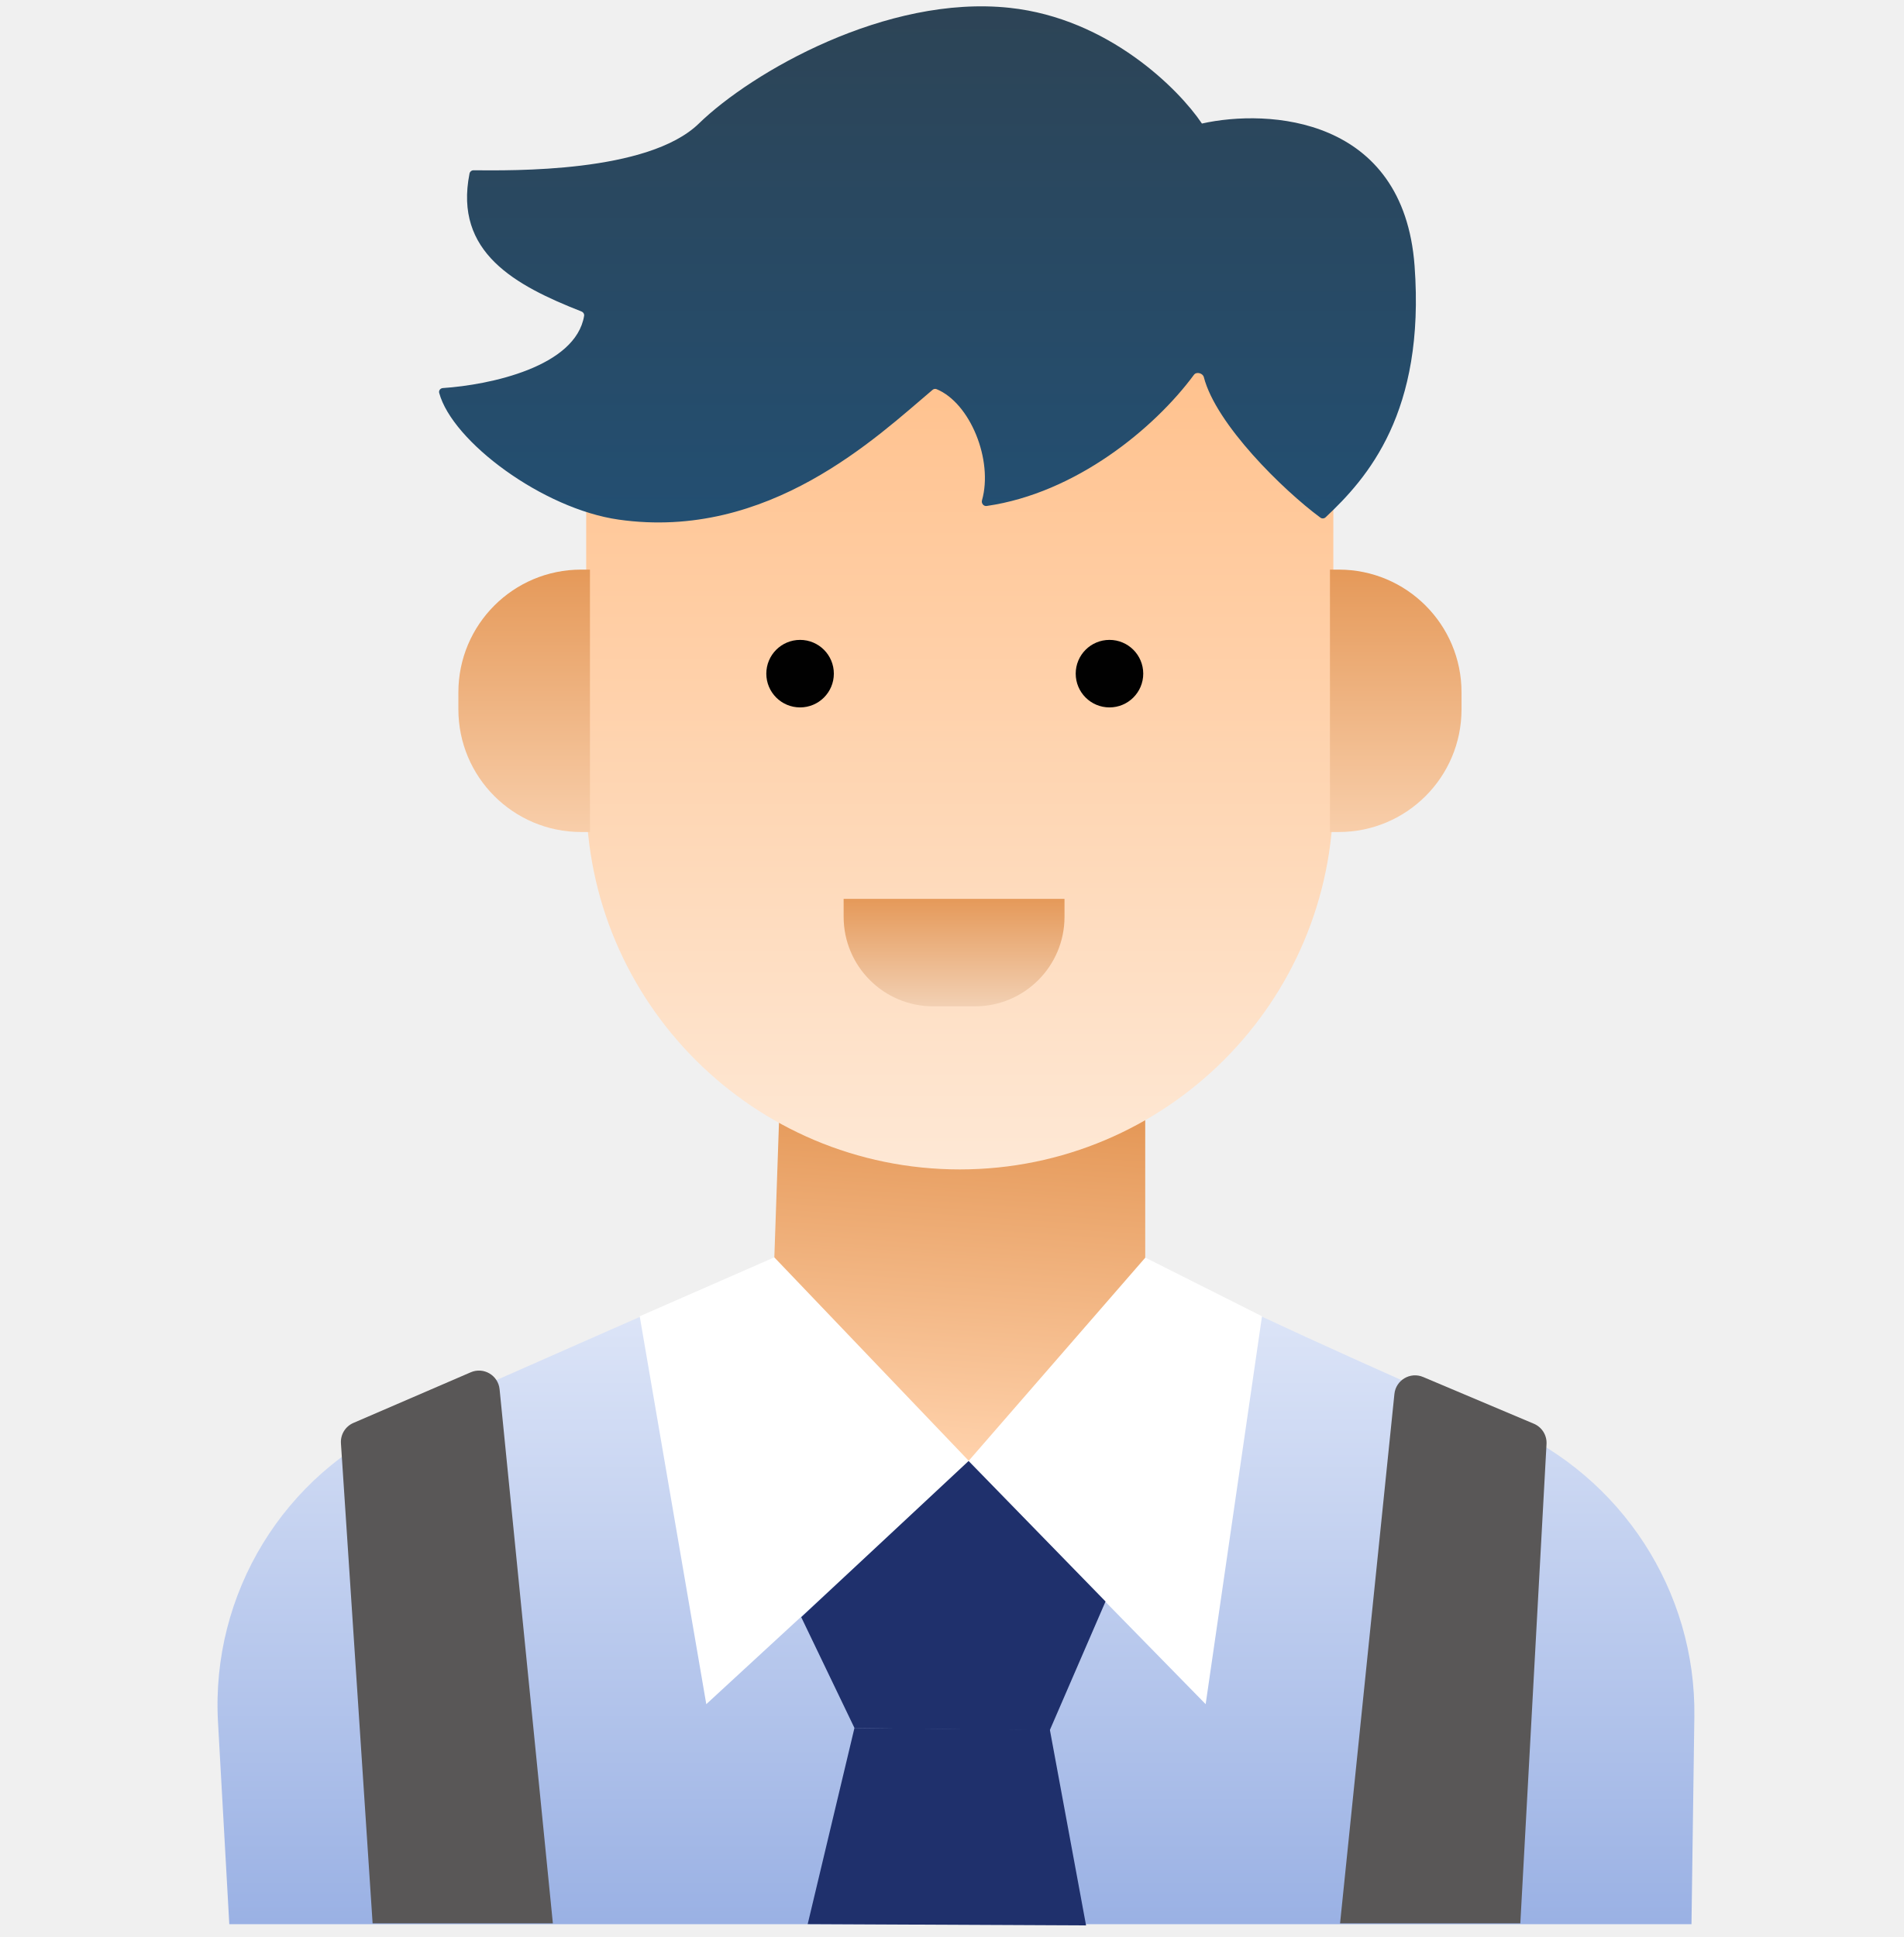
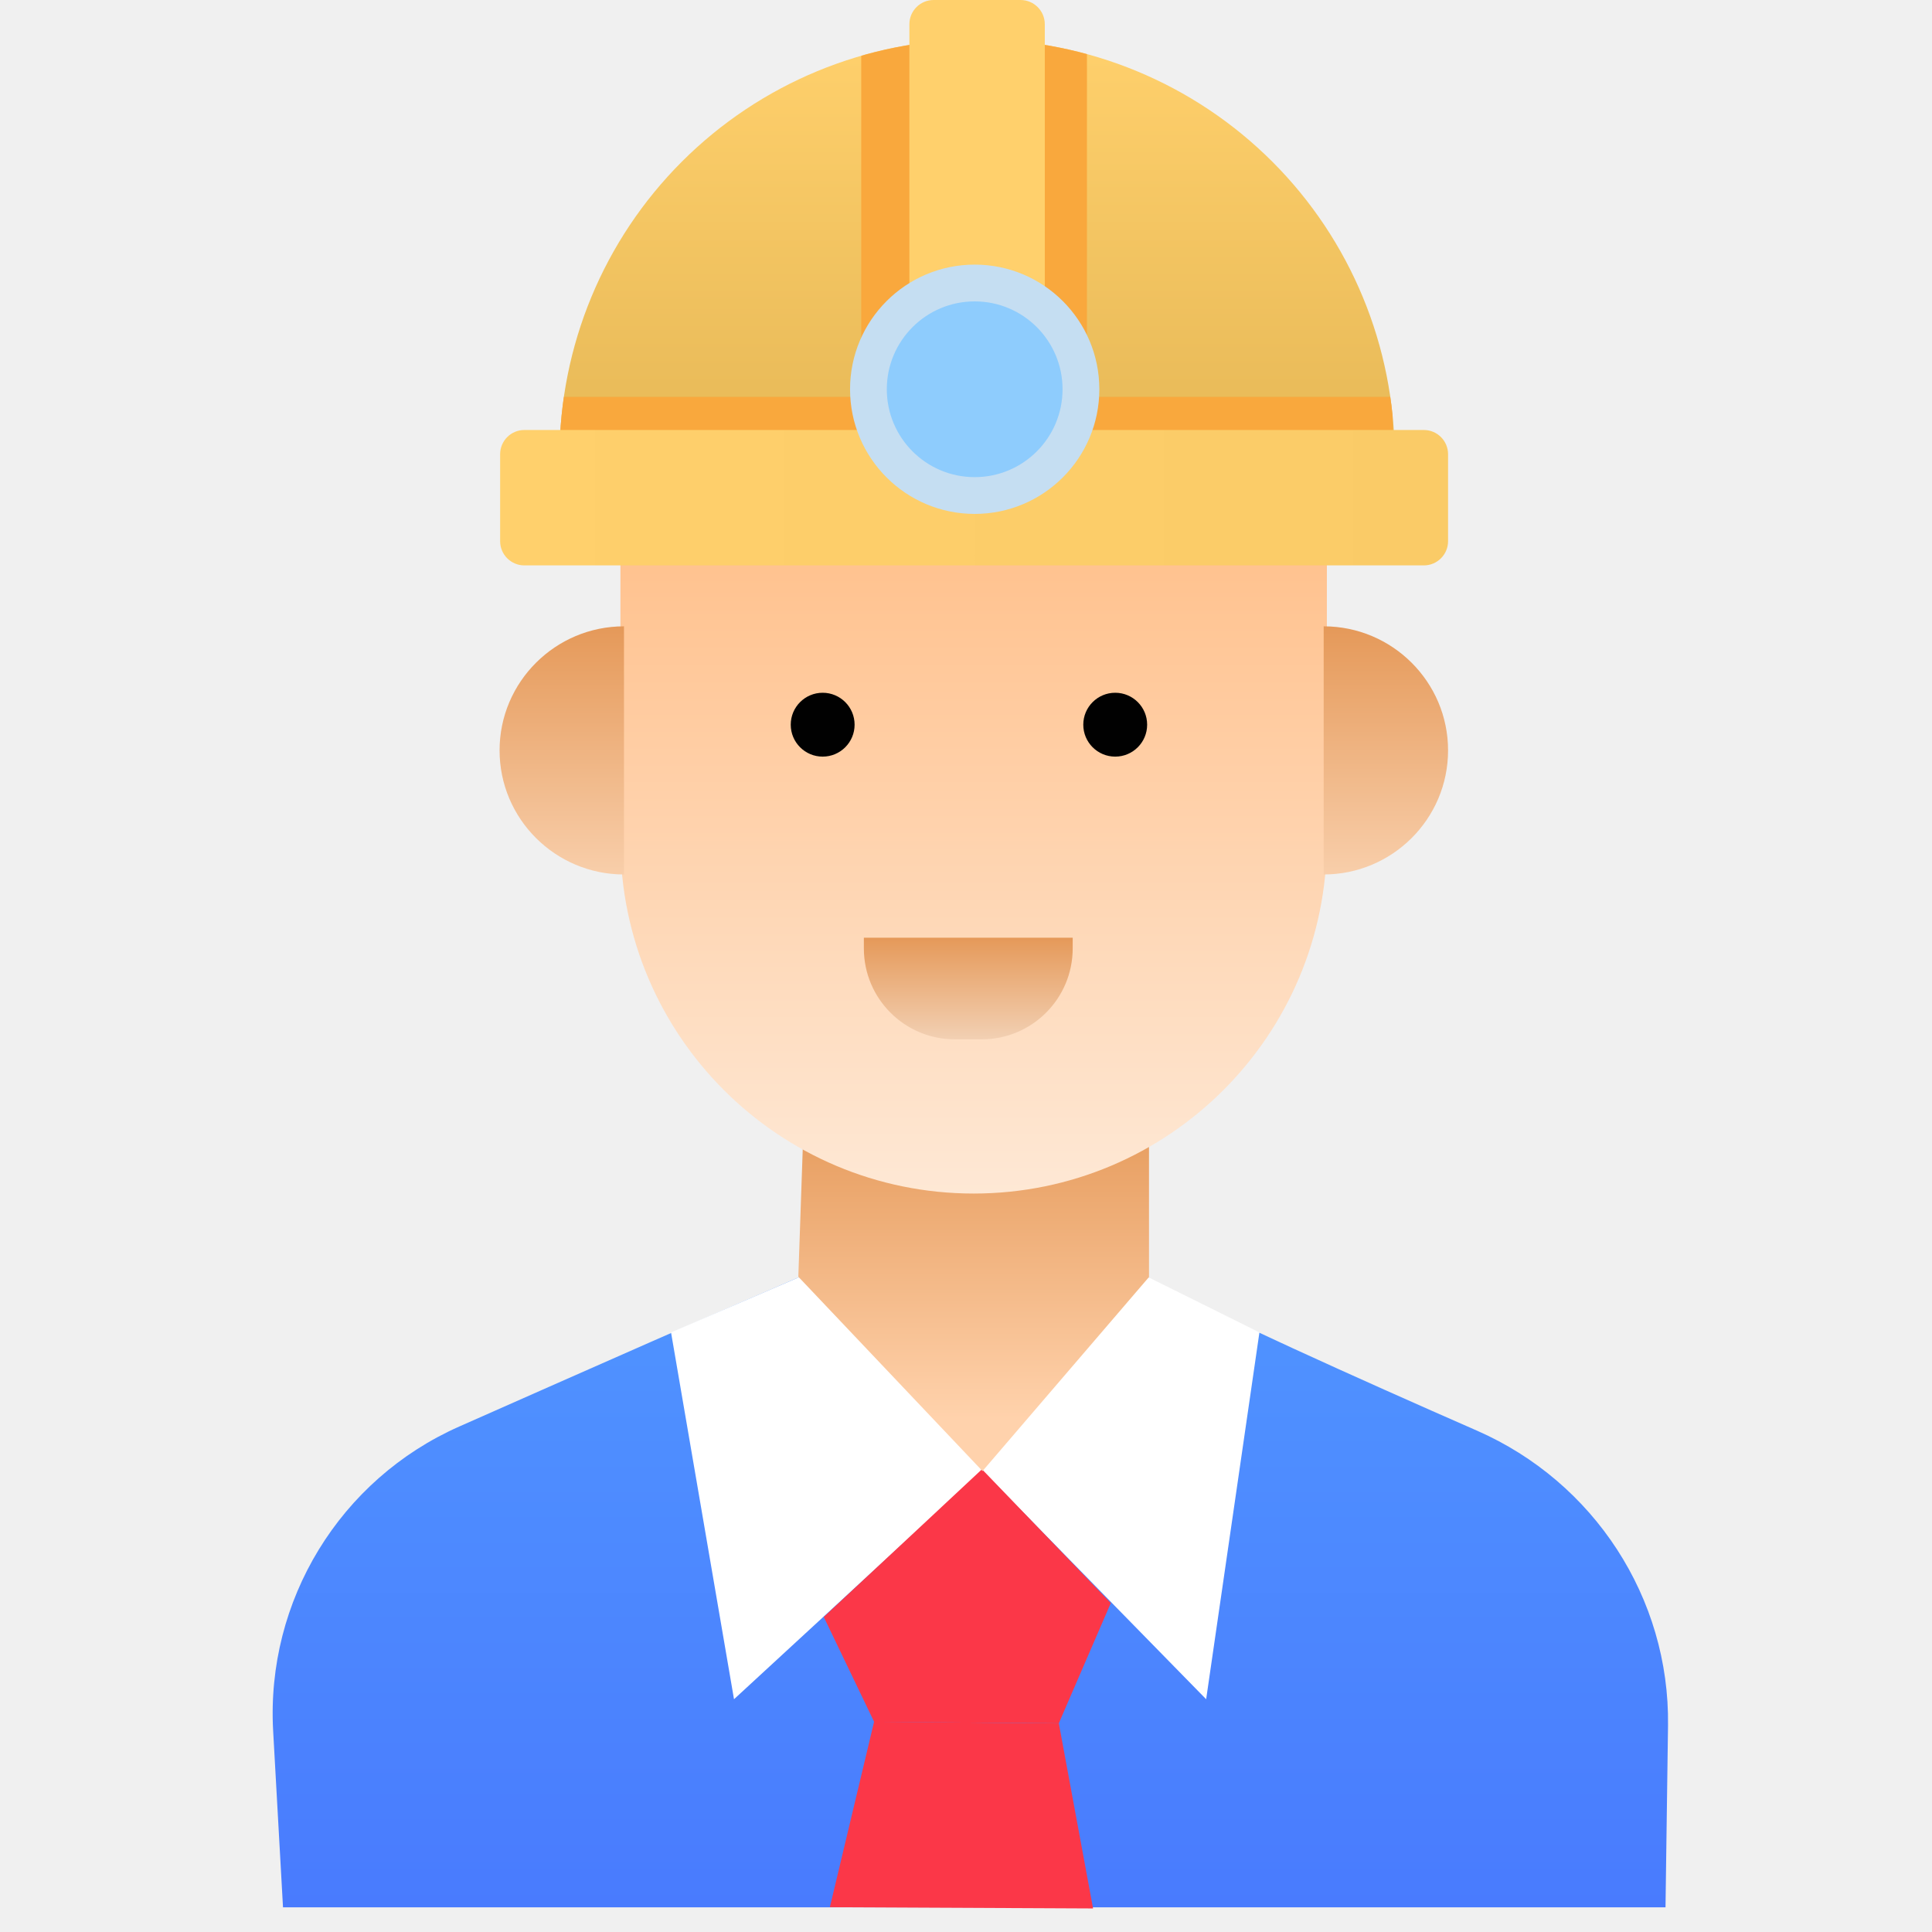
- <svg xmlns="http://www.w3.org/2000/svg" width="112" height="114" viewBox="0 0 112 114" fill="none">
-   <path d="M99.534 113.246H13.493L12.828 101.351C12.406 93.794 16.697 86.763 23.618 83.699C31.491 80.212 41.253 75.903 45.515 74.073L57.015 85.936L67.305 74.073C71.667 76.425 81.053 80.631 88.633 83.947C95.418 86.915 99.806 93.636 99.703 101.041L99.534 113.246Z" fill="url(#paint0_linear_231_55)" />
-   <path d="M41.561 100.297L37.643 77.468L45.557 74.003L67.418 74.027L74.261 77.468L70.946 100.297L57.007 86.057L41.561 100.297Z" fill="white" />
-   <path d="M50.284 101.706L47.148 95.177L56.996 85.984L65.054 94.253L61.769 101.841L50.284 101.706Z" fill="#1F306C" />
-   <path d="M50.279 101.7L47.528 113.241L63.908 113.318L61.778 101.802L50.279 101.7Z" fill="#1F306C" />
-   <path d="M45.565 74.002L45.849 65.768H67.39V74.022L57.003 85.973L45.565 74.002Z" fill="url(#paint1_linear_231_55)" />
-   <path d="M34.494 17.267H78.459V46.843C78.459 58.983 68.617 68.825 56.477 68.825C44.336 68.825 34.494 58.983 34.494 46.843V17.267Z" fill="url(#paint2_linear_231_55)" />
-   <path d="M26.973 40.746C26.973 36.758 30.206 33.524 34.195 33.524H34.715V48.967H34.195C30.206 48.967 26.973 45.734 26.973 41.745V40.746Z" fill="url(#paint3_linear_231_55)" />
-   <path d="M86.002 40.746C86.002 36.758 82.769 33.524 78.78 33.524H78.26V48.967H78.78C82.769 48.967 86.002 45.734 86.002 41.745V40.746Z" fill="url(#paint4_linear_231_55)" />
-   <circle cx="47.08" cy="39.647" r="1.987" fill="#010101" />
-   <circle cx="65.286" cy="39.647" r="1.987" fill="#010101" />
-   <path d="M49.643 52.903H62.64V53.957C62.64 56.867 60.281 59.226 57.371 59.226H54.912C52.002 59.226 49.643 56.867 49.643 53.957V52.903Z" fill="url(#paint5_linear_231_55)" />
-   <path d="M32.533 113.197L29.398 81.764C29.316 80.942 28.458 80.437 27.7 80.765L20.796 83.745C20.322 83.949 20.028 84.43 20.062 84.945L21.926 113.197H32.533Z" fill="#595757" />
-   <path d="M78.855 113.197L82.053 82.041C82.137 81.225 82.986 80.722 83.742 81.041L90.26 83.793C90.734 83.994 91.032 84.47 91.004 84.984L89.462 113.197H78.855Z" fill="#595757" />
-   <path d="M36.404 30.581C45.232 31.837 51.617 25.694 54.879 22.942C54.945 22.887 55.033 22.872 55.113 22.904C57.094 23.721 58.452 27.084 57.785 29.444C57.735 29.622 57.876 29.805 58.059 29.779C63.299 29.023 67.926 25.217 70.258 22.057C70.403 21.861 70.777 21.959 70.838 22.194C71.549 24.965 75.499 28.841 77.698 30.465C77.791 30.534 77.918 30.525 78.003 30.446C80.465 28.134 83.873 24.282 83.24 15.652C82.594 6.852 74.628 6.398 70.726 7.271C69.381 5.263 65.236 1.09 59.424 0.462C52.158 -0.324 44.219 4.259 41.124 7.271C38.126 10.189 30.077 10.035 27.864 10.022C27.75 10.021 27.65 10.103 27.628 10.216C26.707 14.851 30.307 16.796 34.224 18.335C34.325 18.375 34.39 18.479 34.372 18.587C33.878 21.588 28.82 22.656 26.06 22.839C25.913 22.849 25.806 22.983 25.844 23.124C26.617 25.99 31.943 29.947 36.404 30.581Z" fill="url(#paint6_linear_231_55)" />
+ <svg xmlns="http://www.w3.org/2000/svg" width="112" height="112" viewBox="0 0 112 112" fill="none">
+   <path d="M96.551 110.568H16.406L15.835 100.348C15.413 92.791 19.706 85.759 26.628 82.695C33.813 79.514 42.405 75.722 46.234 74.079L56.946 85.129L66.53 74.079C70.447 76.191 78.71 79.907 85.625 82.938C92.407 85.911 96.8 92.633 96.697 100.038L96.551 110.568Z" fill="url(#paint0_linear_232_58)" />
+   <path d="M42.551 98.506L38.901 77.241L46.227 74.084H66.652L73.01 77.241L69.922 98.506L56.938 85.242L42.551 98.506Z" fill="white" />
+   <path d="M50.676 99.819L47.755 93.737L56.927 85.174L64.394 92.93L61.38 99.902L50.676 99.819Z" fill="#FB3748" />
+   <path d="M50.671 99.812L48.108 110.563L63.366 110.635L61.382 99.908L50.671 99.812Z" fill="#FB3748" />
+   <path d="M46.28 74.013L46.545 66.343H66.609V74.031L56.957 85.28L46.28 74.013Z" fill="url(#paint1_linear_232_58)" />
+   <path d="M35.967 28.326H76.92V48.715C76.92 60.023 67.752 69.191 56.444 69.191C45.135 69.191 35.967 60.023 35.967 48.715V28.326Z" fill="url(#paint2_linear_232_58)" />
+   <path d="M28.961 43.501C28.961 39.529 32.2 36.309 36.173 36.309V50.694C32.2 50.694 28.961 47.474 28.961 43.501Z" fill="url(#paint3_linear_232_58)" />
+   <path d="M83.946 43.501C83.946 39.529 80.707 36.309 76.735 36.309V50.694C80.707 50.694 83.946 47.474 83.946 43.501Z" fill="url(#paint4_linear_232_58)" />
+   <circle cx="47.691" cy="42.011" r="1.851" fill="#010101" />
+   <circle cx="64.65" cy="42.011" r="1.851" fill="#010101" />
+   <path d="M50.079 54.36H62.185V54.981C62.185 57.891 59.826 60.25 56.916 60.25H55.348C52.438 60.25 50.079 57.891 50.079 54.981V54.36Z" fill="url(#paint5_linear_232_58)" />
+   <path d="M80.848 26.488C80.848 20.069 78.298 13.912 73.758 9.373C69.219 4.833 63.062 2.283 56.642 2.283C50.223 2.283 44.066 4.833 39.527 9.373C34.987 13.912 32.437 20.069 32.437 26.488L56.642 26.488H80.848Z" fill="url(#paint6_linear_232_58)" />
+   <mask id="mask0_232_58" style="mask-type:alpha" maskUnits="userSpaceOnUse" x="32" y="2" width="49" height="25">
+     <path d="M80.848 26.488C80.848 20.069 78.298 13.912 73.758 9.373C69.219 4.833 63.062 2.283 56.642 2.283C50.223 2.283 44.066 4.833 39.527 9.373C34.987 13.912 32.437 20.069 32.437 26.488L56.642 26.488H80.848Z" fill="#766565" />
+   </mask>
+   <g mask="url(#mask0_232_58)">
+     <rect x="49.927" y="2.38" width="13.084" height="20.934" fill="#F9A83D" />
+     <rect x="32.331" y="23.008" width="48.411" height="2.617" fill="#F9A83D" />
+   </g>
+   <rect x="28.993" y="24.927" width="54.953" height="7.85" rx="1.405" fill="url(#paint7_linear_232_58)" />
+   <rect x="60.568" width="18.413" height="7.85" rx="1.405" transform="rotate(90 60.5679 0)" fill="#FFD06C" />
+   <circle cx="56.504" cy="22.566" r="7.226" fill="#C5DEF2" />
+   <circle cx="56.503" cy="22.566" r="5.094" fill="#8ECCFD" />
  <defs>
-     <linearGradient id="paint0_linear_231_55" x1="56" y1="74.073" x2="56" y2="113.246" gradientUnits="userSpaceOnUse">
-       <stop stop-color="#E2E9F9" />
-       <stop offset="1" stop-color="#9AB1E4" />
+     <linearGradient id="paint0_linear_232_58" x1="56" y1="74.079" x2="56" y2="110.568" gradientUnits="userSpaceOnUse">
+       <stop stop-color="#5094FF" />
+       <stop offset="1" stop-color="#497BFE" />
    </linearGradient>
-     <linearGradient id="paint1_linear_231_55" x1="57.869" y1="65.768" x2="56.478" y2="85.973" gradientUnits="userSpaceOnUse">
+     <linearGradient id="paint1_linear_232_58" x1="56.445" y1="64.157" x2="56.445" y2="82.242" gradientUnits="userSpaceOnUse">
      <stop stop-color="#E59959" />
      <stop offset="1" stop-color="#FFD2AC" />
    </linearGradient>
-     <linearGradient id="paint2_linear_231_55" x1="56.477" y1="17.267" x2="56.477" y2="68.825" gradientUnits="userSpaceOnUse">
+     <linearGradient id="paint2_linear_232_58" x1="56.444" y1="28.326" x2="56.444" y2="69.191" gradientUnits="userSpaceOnUse">
      <stop stop-color="#FFBE87" />
      <stop offset="1" stop-color="#FEE8D5" />
    </linearGradient>
-     <linearGradient id="paint3_linear_231_55" x1="30.844" y1="33.524" x2="30.844" y2="48.967" gradientUnits="userSpaceOnUse">
+     <linearGradient id="paint3_linear_232_58" x1="32.567" y1="36.309" x2="32.567" y2="50.694" gradientUnits="userSpaceOnUse">
      <stop stop-color="#E59959" />
      <stop offset="1" stop-color="#F8CEAA" />
    </linearGradient>
-     <linearGradient id="paint4_linear_231_55" x1="82.132" y1="33.524" x2="82.132" y2="48.967" gradientUnits="userSpaceOnUse">
+     <linearGradient id="paint4_linear_232_58" x1="80.341" y1="36.309" x2="80.341" y2="50.694" gradientUnits="userSpaceOnUse">
      <stop stop-color="#E59959" />
      <stop offset="1" stop-color="#F8CEAA" />
    </linearGradient>
-     <linearGradient id="paint5_linear_231_55" x1="56.141" y1="52.903" x2="56.141" y2="59.226" gradientUnits="userSpaceOnUse">
+     <linearGradient id="paint5_linear_232_58" x1="56.132" y1="54.36" x2="56.132" y2="60.25" gradientUnits="userSpaceOnUse">
      <stop stop-color="#E59959" />
      <stop offset="1" stop-color="#F2D0B3" />
    </linearGradient>
-     <linearGradient id="paint6_linear_231_55" x1="54.551" y1="0.373" x2="54.551" y2="30.748" gradientUnits="userSpaceOnUse">
-       <stop stop-color="#2D4456" />
-       <stop offset="1" stop-color="#234F72" />
+     <linearGradient id="paint6_linear_232_58" x1="56.642" y1="2.283" x2="56.642" y2="44.646" gradientUnits="userSpaceOnUse">
+       <stop stop-color="#FFD06C" />
+       <stop offset="1" stop-color="#D3A646" />
+     </linearGradient>
+     <linearGradient id="paint7_linear_232_58" x1="28.993" y1="28.853" x2="83.946" y2="28.853" gradientUnits="userSpaceOnUse">
+       <stop stop-color="#FFD06C" />
+       <stop offset="1" stop-color="#FACB67" />
    </linearGradient>
  </defs>
</svg>
